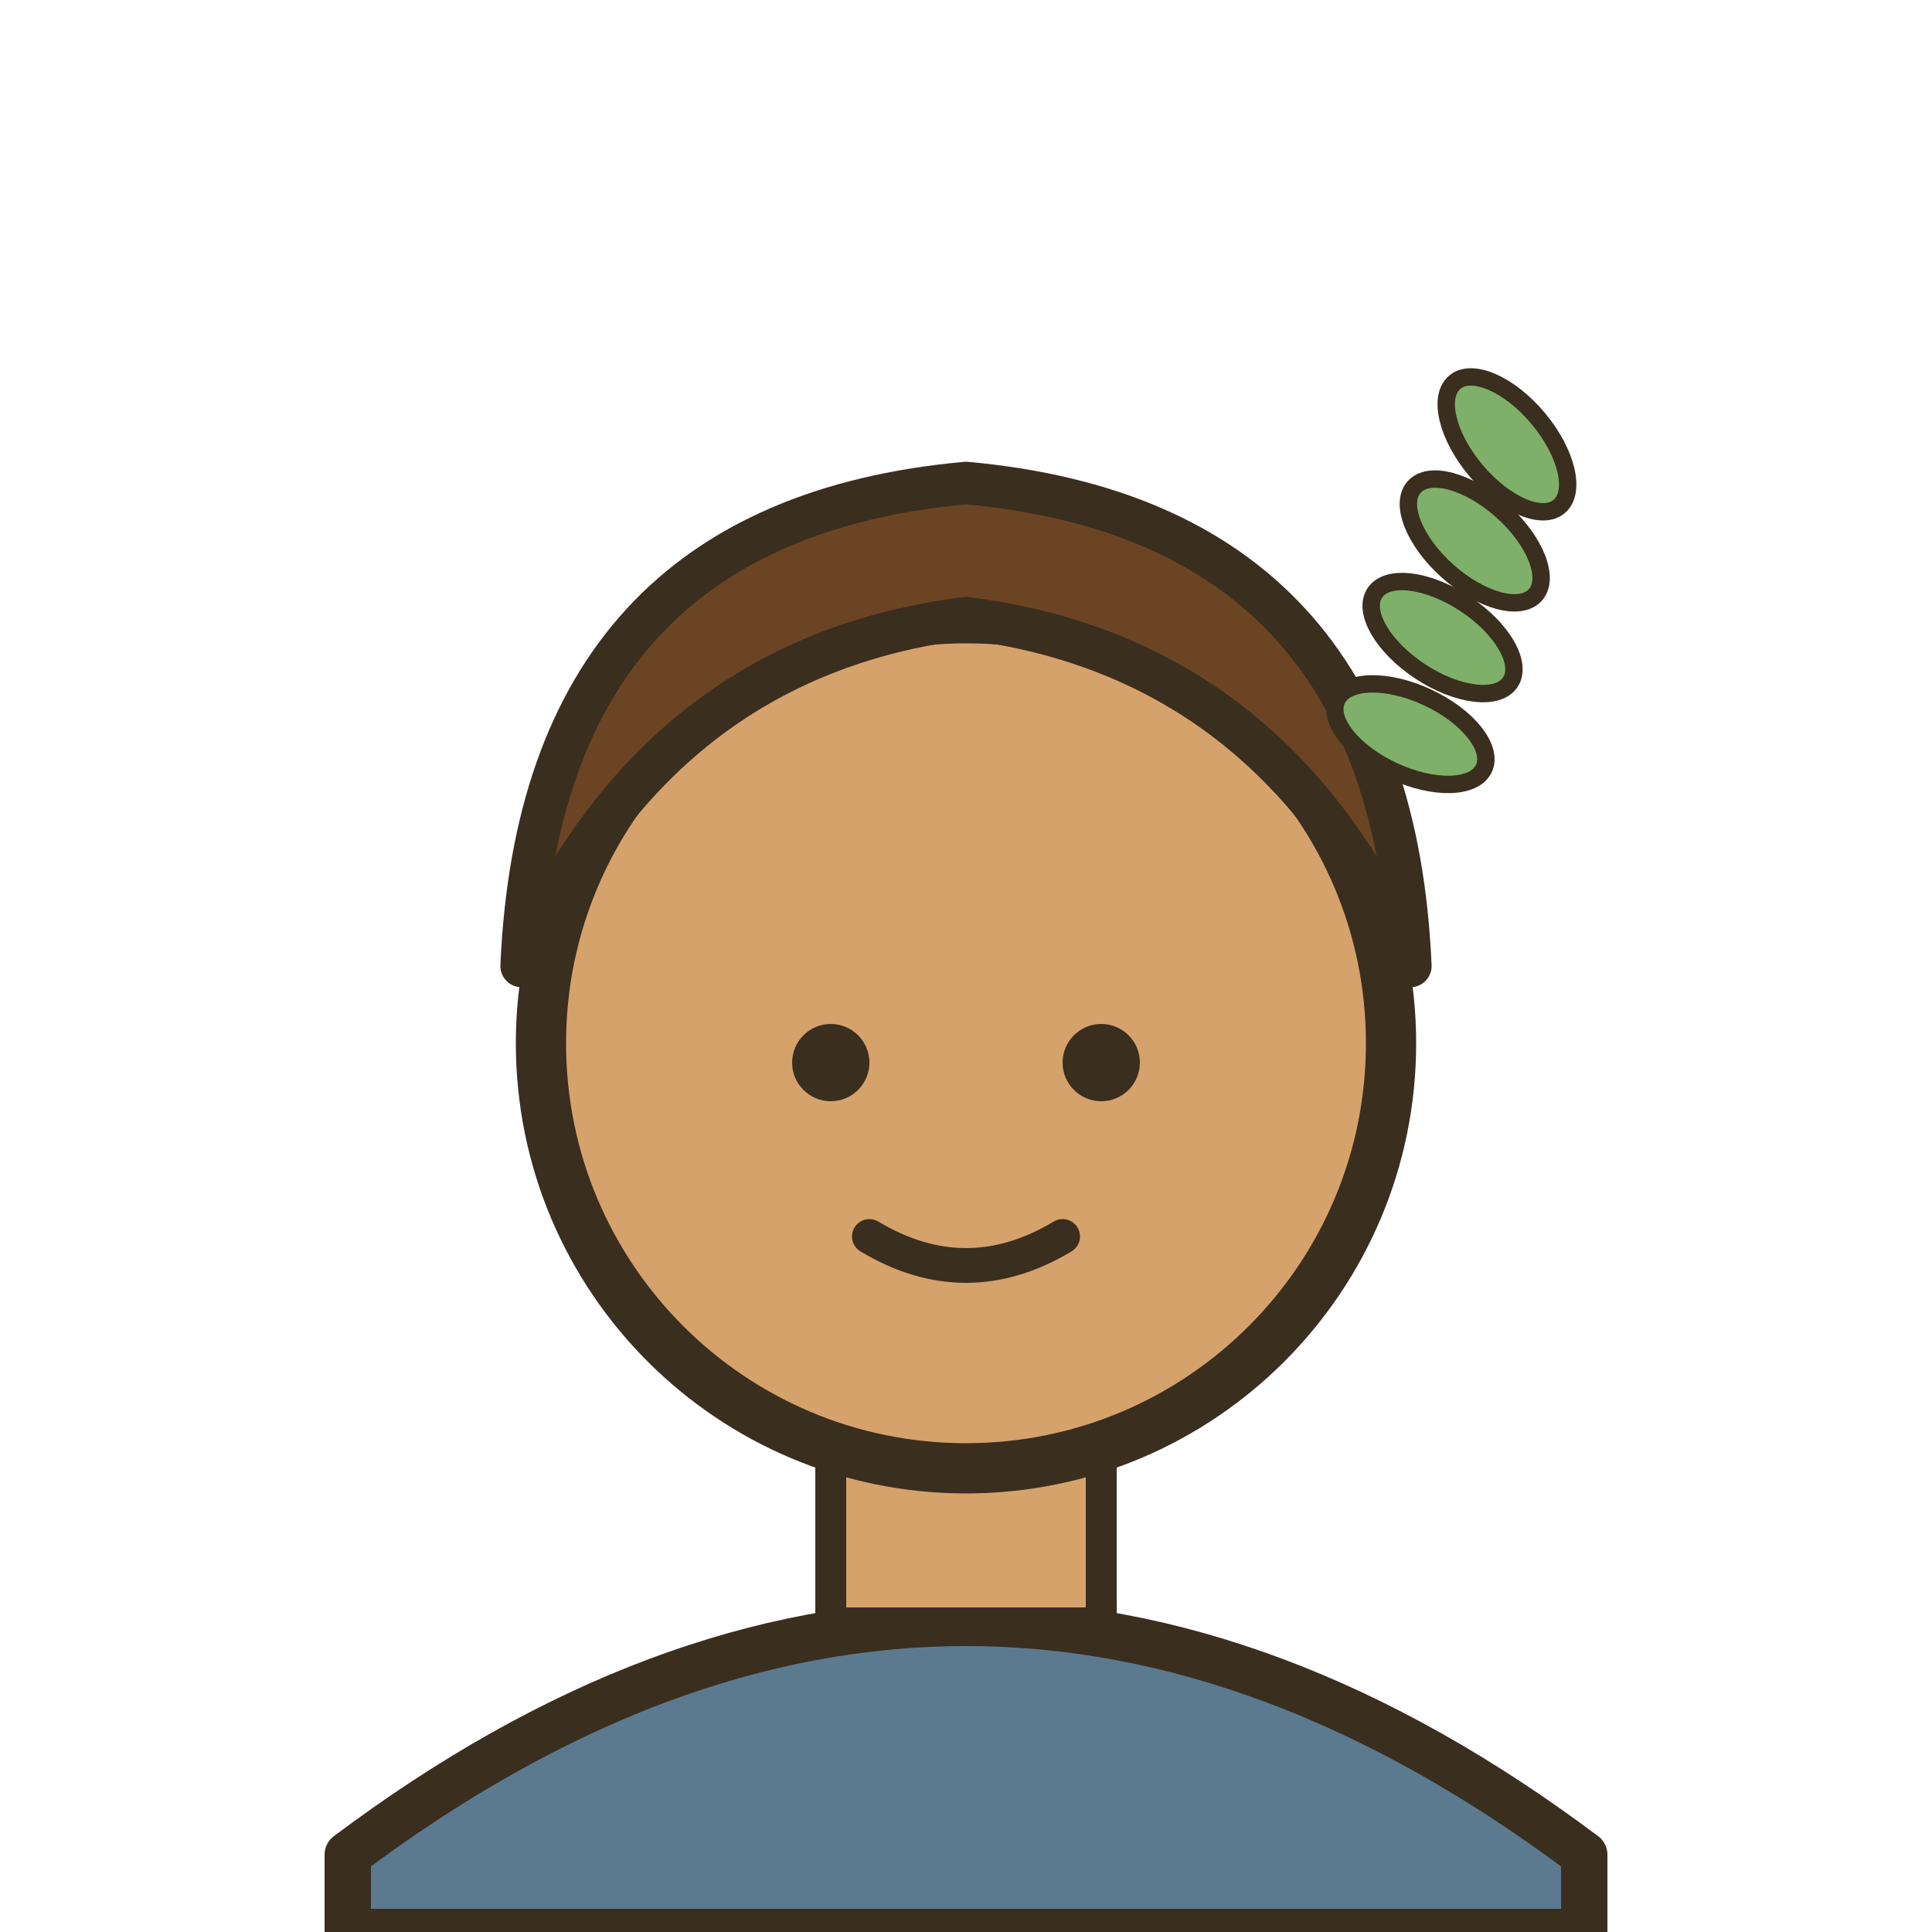
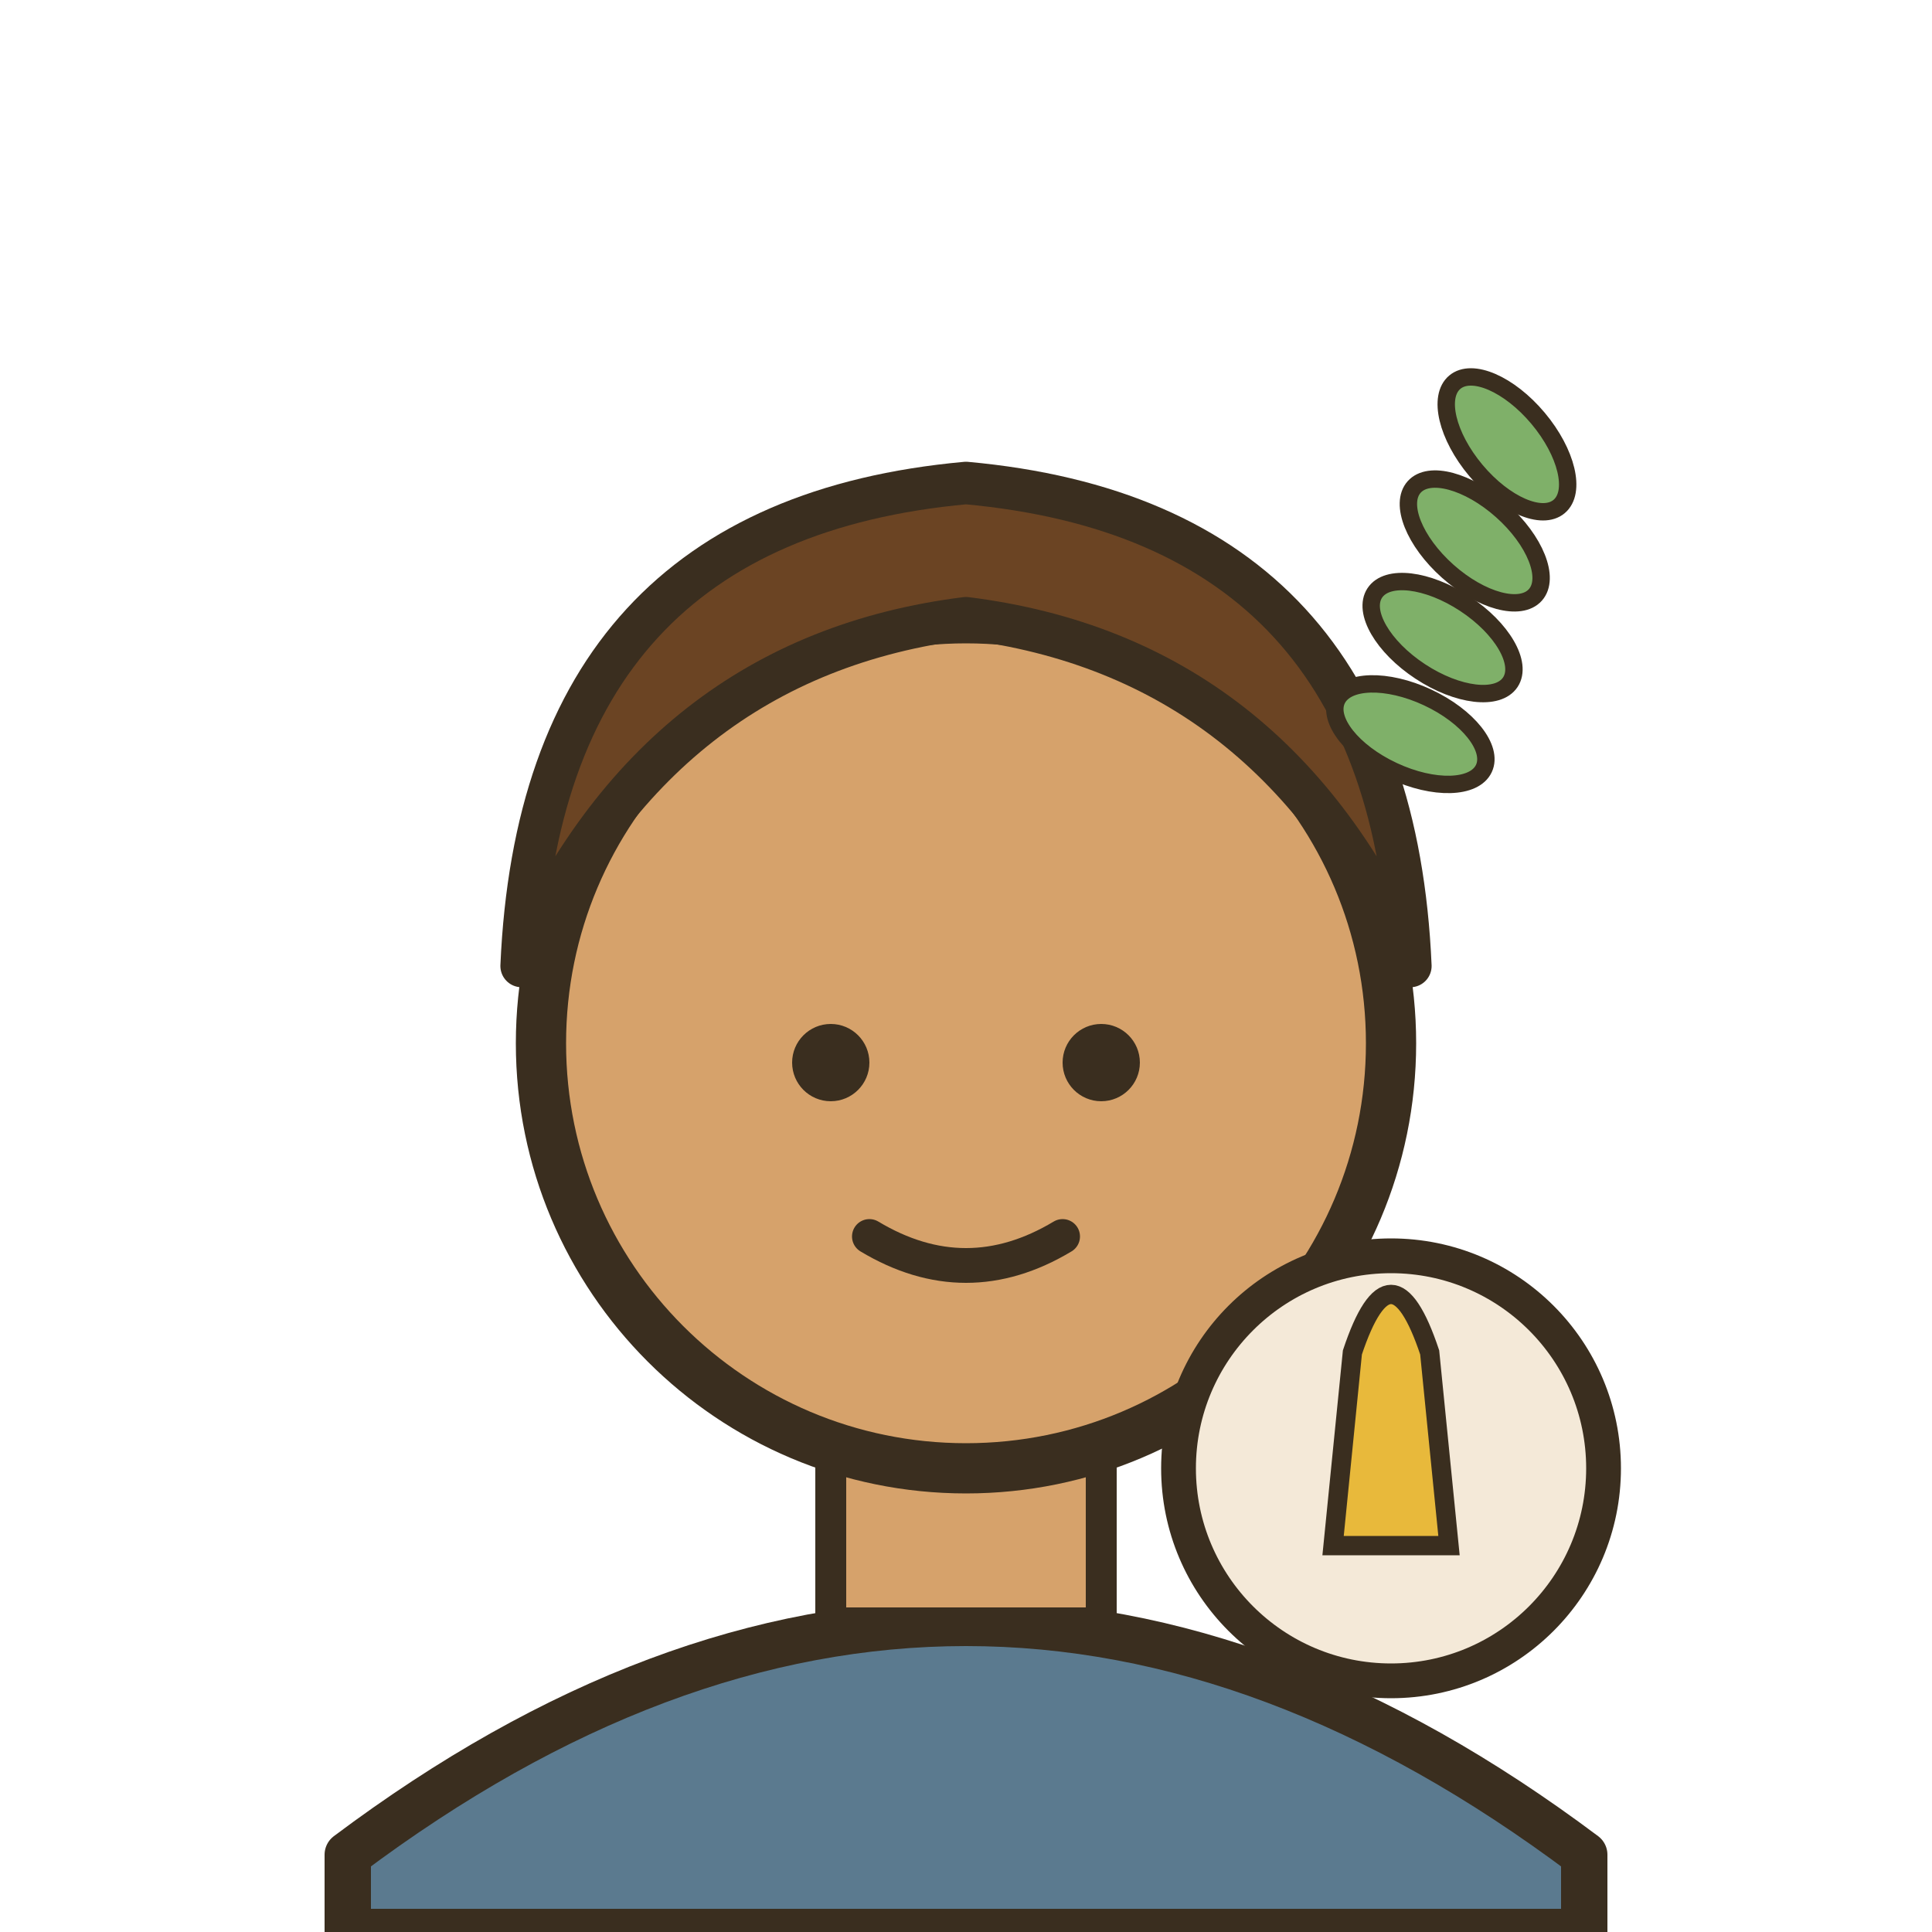
<svg xmlns="http://www.w3.org/2000/svg" viewBox="0 0 100 100" width="100" height="100" preserveAspectRatio="none">
  <path d="M 18 96 Q 50 72 82 96 L 82 100 L 18 100 Z" fill="#5B7A8F" stroke="#3A2E1F" stroke-width="2.4" stroke-linejoin="round" />
  <rect x="43" y="68" width="14" height="16" fill="#D6A26B" stroke="#3A2E1F" stroke-width="1.6" />
  <circle cx="50" cy="54" r="22" fill="#D6A26B" stroke="#3A2E1F" stroke-width="2.6" />
  <path d="M 27 50 Q 28 27 50 25 Q 72 27 73 50 Q 66 34 50 32 Q 34 34 27 50 Z" fill="#6B4423" stroke="#3A2E1F" stroke-width="2.2" stroke-linejoin="round" />
  <circle cx="43" cy="55" r="2" fill="#3A2E1F" />
  <circle cx="57" cy="55" r="2" fill="#3A2E1F" />
  <path d="M 45 64 Q 50 67 55 64" stroke="#3A2E1F" stroke-width="1.8" fill="none" stroke-linecap="round" />
  <ellipse cx="73" cy="38" rx="4.2" ry="2.1" fill="#7FB069" stroke="#3A2E1F" stroke-width="0.9" transform="rotate(25 73 38)" />
  <ellipse cx="74.667" cy="33" rx="4.2" ry="2.1" fill="#7FB069" stroke="#3A2E1F" stroke-width="0.9" transform="rotate(33.33333 74.66667 33)" />
  <ellipse cx="76.333" cy="28" rx="4.2" ry="2.1" fill="#7FB069" stroke="#3A2E1F" stroke-width="0.9" transform="rotate(41.66667 76.33333 28)" />
  <ellipse cx="78" cy="23" rx="4.2" ry="2.1" fill="#7FB069" stroke="#3A2E1F" stroke-width="0.9" transform="rotate(50 78 23)" />
+   <circle cx="72" cy="76" r="11" fill="#F4E9D8" stroke="#3A2E1F" stroke-width="1.8" />
+   <g transform="translate(22 26)">
+     <path d="M -3 8 L 3 8 L 2 -2 Q 0 -8 -2 -2 Z" fill="#E8B93B" stroke="#3A2E1F" stroke-width="1" transform="translate(50 46)" />
+   </g>
</svg>
